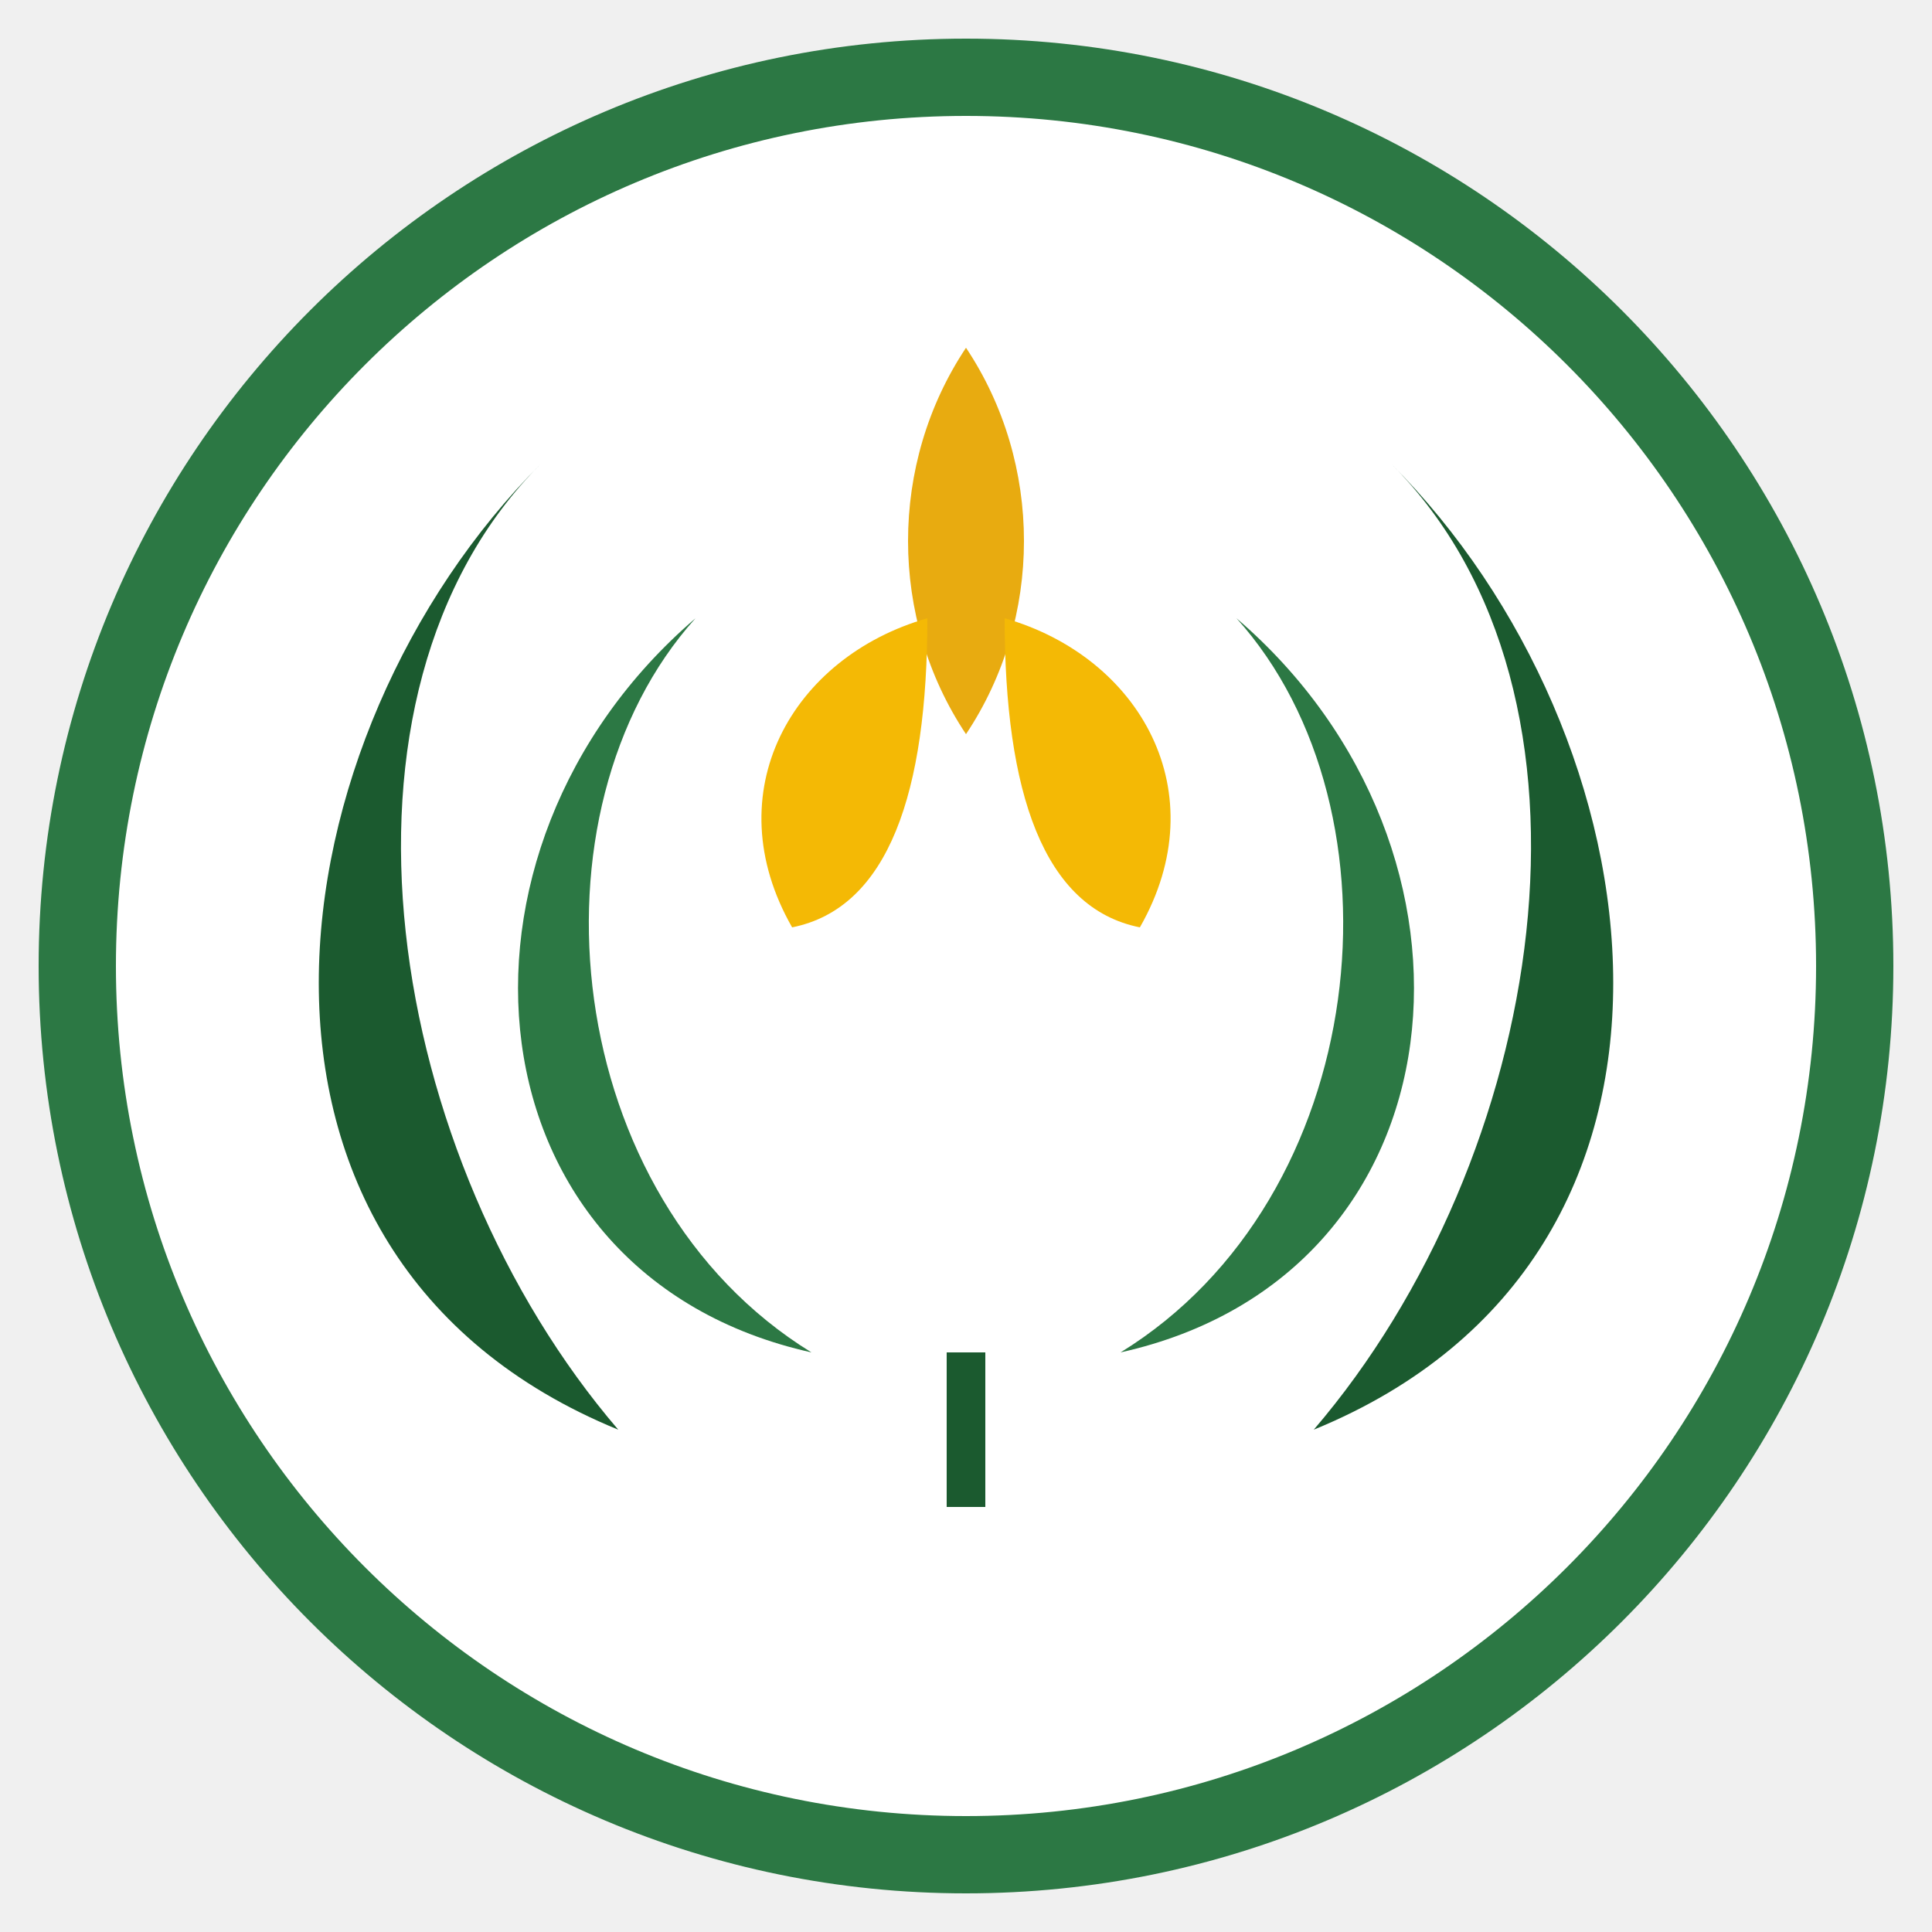
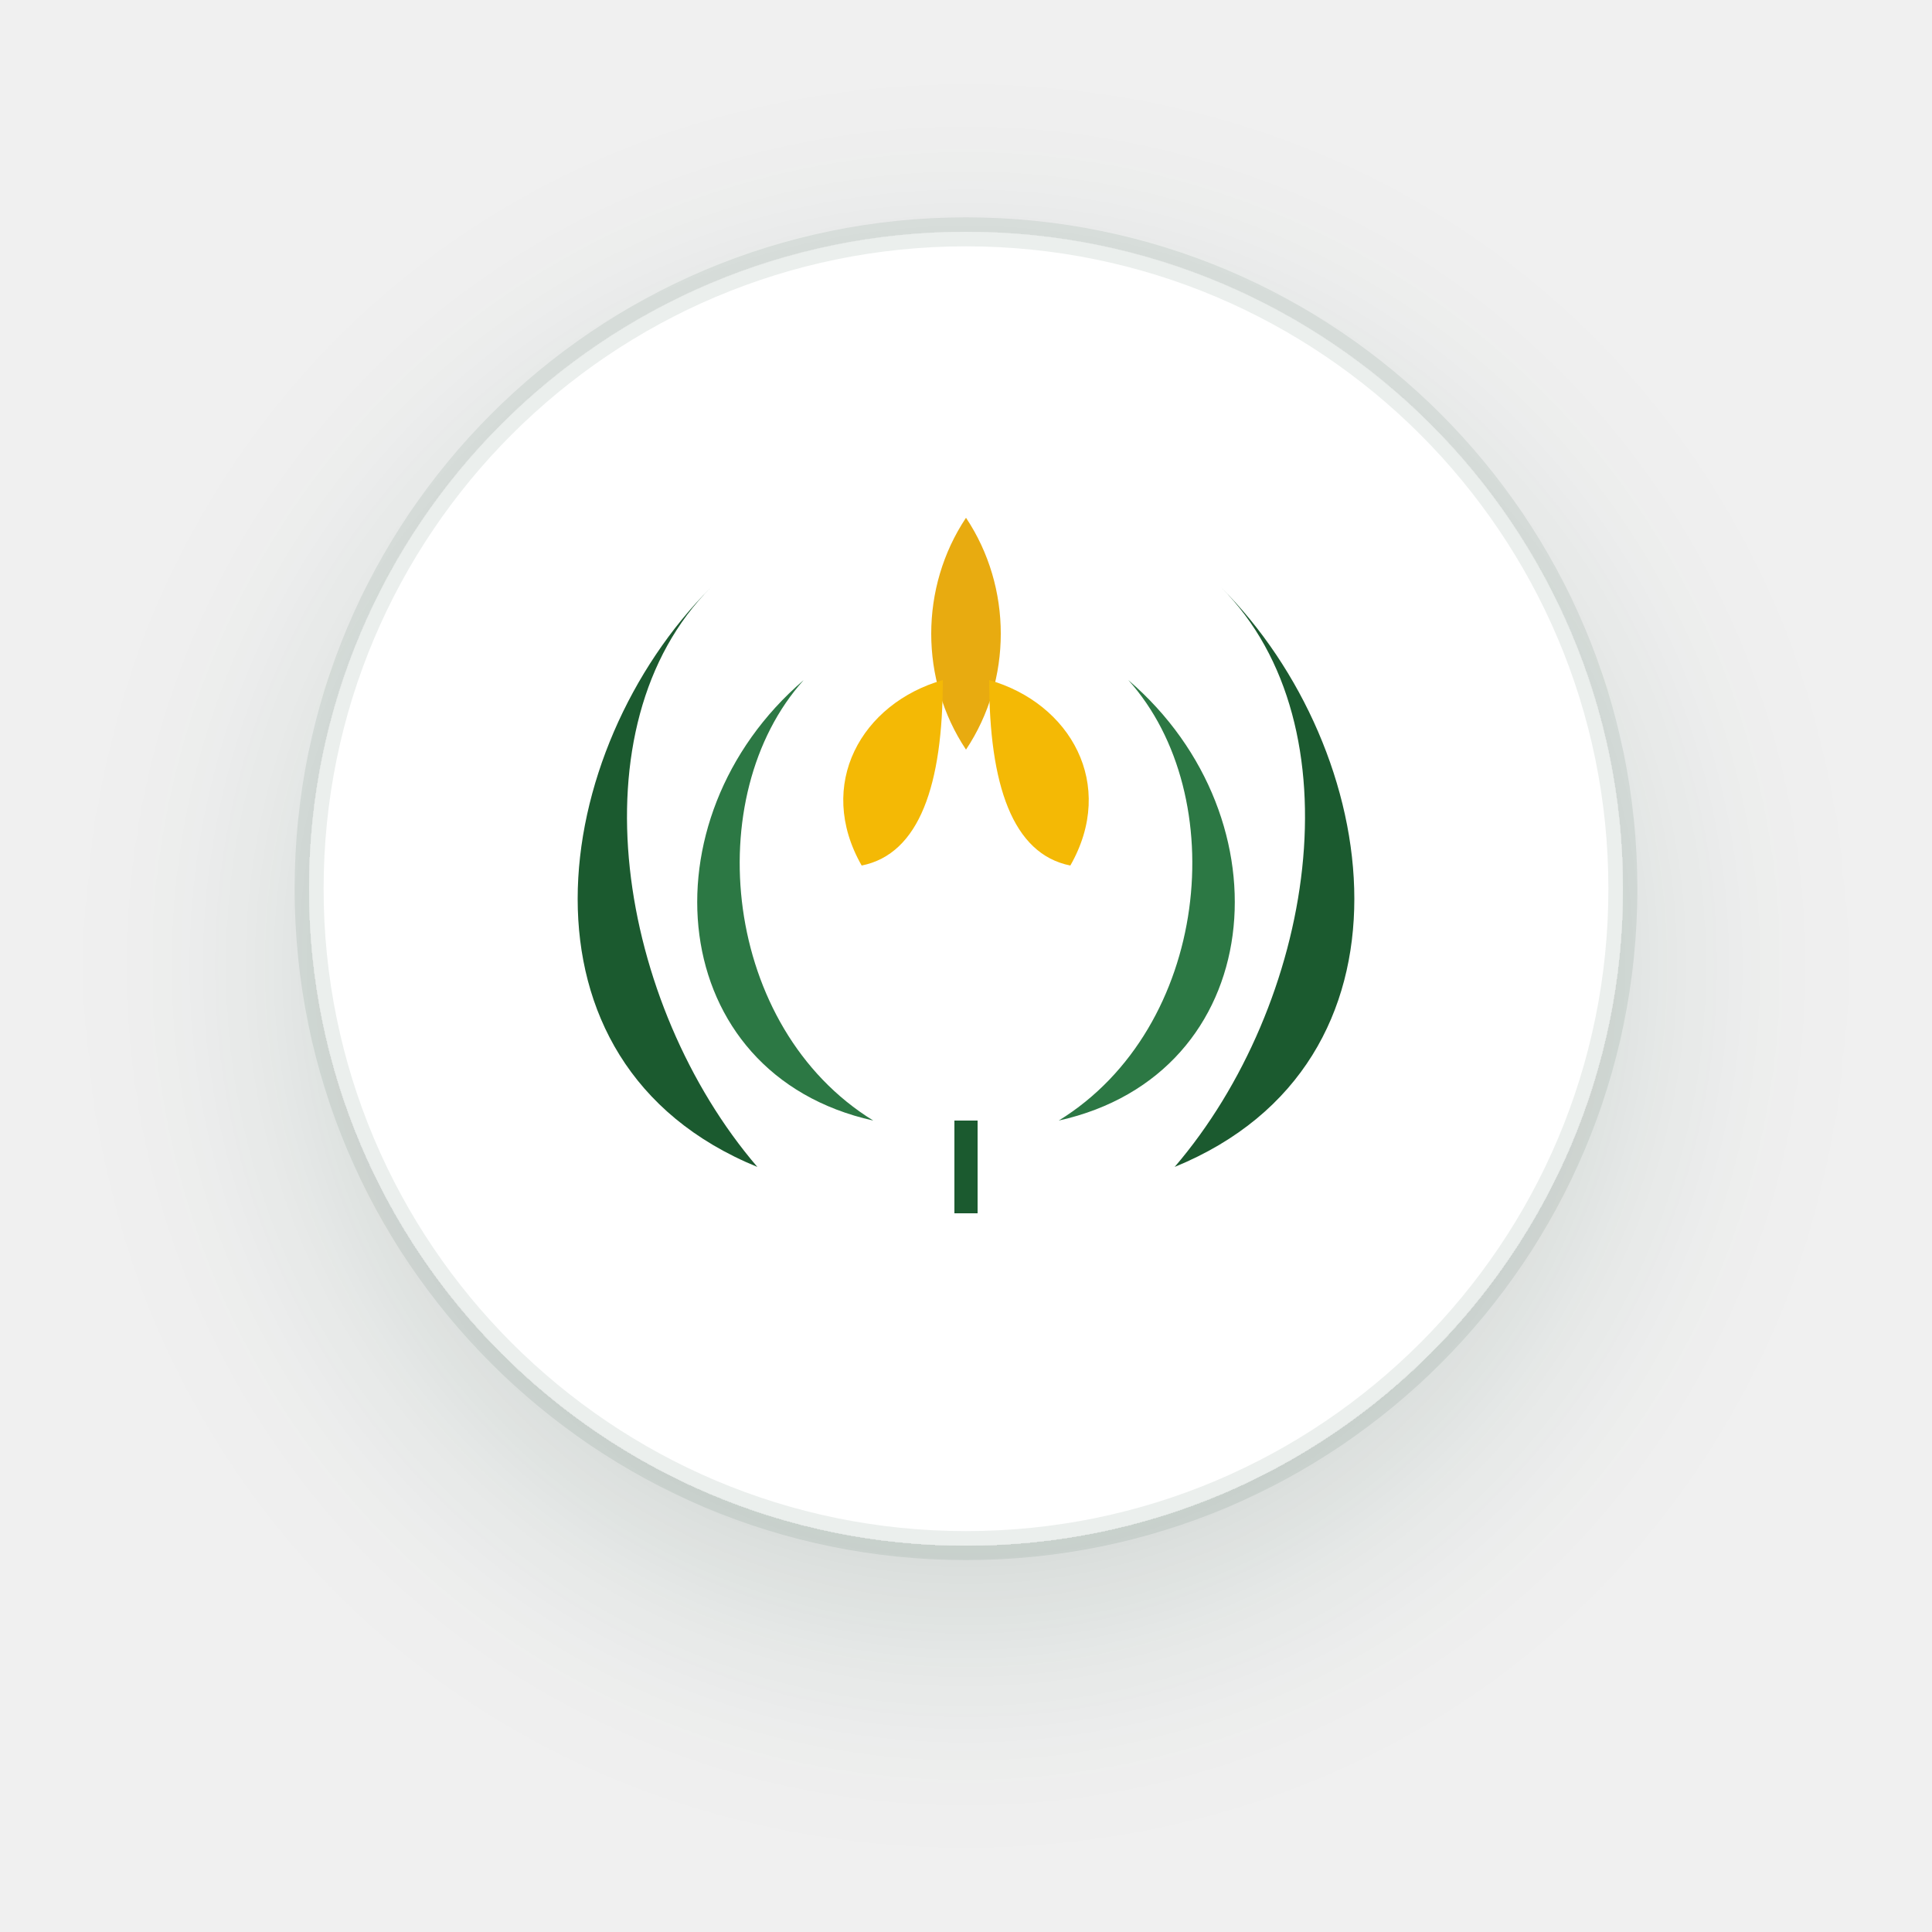
- <svg xmlns="http://www.w3.org/2000/svg" viewBox="0 0 100 100" width="64" height="64">
-   <circle cx="50" cy="50" r="46" fill="#ffffff" stroke="#2c7844" stroke-width="4" />
-   <g>
+ <svg xmlns="http://www.w3.org/2000/svg" width="200" height="200" viewBox="0 0 200 200" fill="none">
+   <defs>
+     <filter id="badge-shadow" x="0" y="0" width="200" height="200" filterUnits="userSpaceOnUse" color-interpolation-filters="sRGB">
+       <feFlood flood-opacity="0" result="BackgroundImageFix" />
+       <feColorMatrix in="SourceAlpha" type="matrix" values="0 0 0 0 0 0 0 0 0 0 0 0 0 0 0 0 0 0 127 0" result="hardAlpha" />
+       <feOffset dy="8" />
+       <feGaussianBlur stdDeviation="12" />
+       <feComposite in2="hardAlpha" operator="out" />
+       <feColorMatrix type="matrix" values="0 0 0 0 0.027 0 0 0 0 0.22 0 0 0 0 0.125 0 0 0 0.14 0" />
+       <feBlend mode="normal" in2="BackgroundImageFix" result="effect1_dropShadow" />
+       <feBlend mode="normal" in="SourceGraphic" in2="effect1_dropShadow" result="shape" />
+     </filter>
+   </defs>
+   <circle cx="100" cy="92" r="68" fill="#FFFFFF" filter="url(#badge-shadow)" />
+   <circle cx="100" cy="92" r="68" stroke="#073820" stroke-opacity="0.08" stroke-width="3" />
+   <g transform="translate(40, 32) scale(1.2)">
    <path d="M42,70 C24,66 22,44 36,32 C27,42 29,62 42,70 Z" fill="#2c7844" />
    <path d="M32,74 C10,65 14,38 28,24 C16,36 20,60 32,74 Z" fill="#1b5a2f" />
    <path d="M58,70 C76,66 78,44 64,32 C73,42 71,62 58,70 Z" fill="#2c7844" />
    <path d="M68,74 C90,65 86,38 72,24 C84,36 80,60 68,74 Z" fill="#1b5a2f" />
    <path d="M50,18 C46,24 46,32 50,38 C54,32 54,24 50,18 Z" fill="#e8ab10" />
    <path d="M48,32 C41,34 37,41 41,48 C46,47 48,41 48,32 Z" fill="#f4b905" />
    <path d="M52,32 C59,34 63,41 59,48 C54,47 52,41 52,32 Z" fill="#f4b905" />
    <path d="M49,70 L51,70 L51,78 L49,78 Z" fill="#1b5a2f" />
  </g>
</svg>
